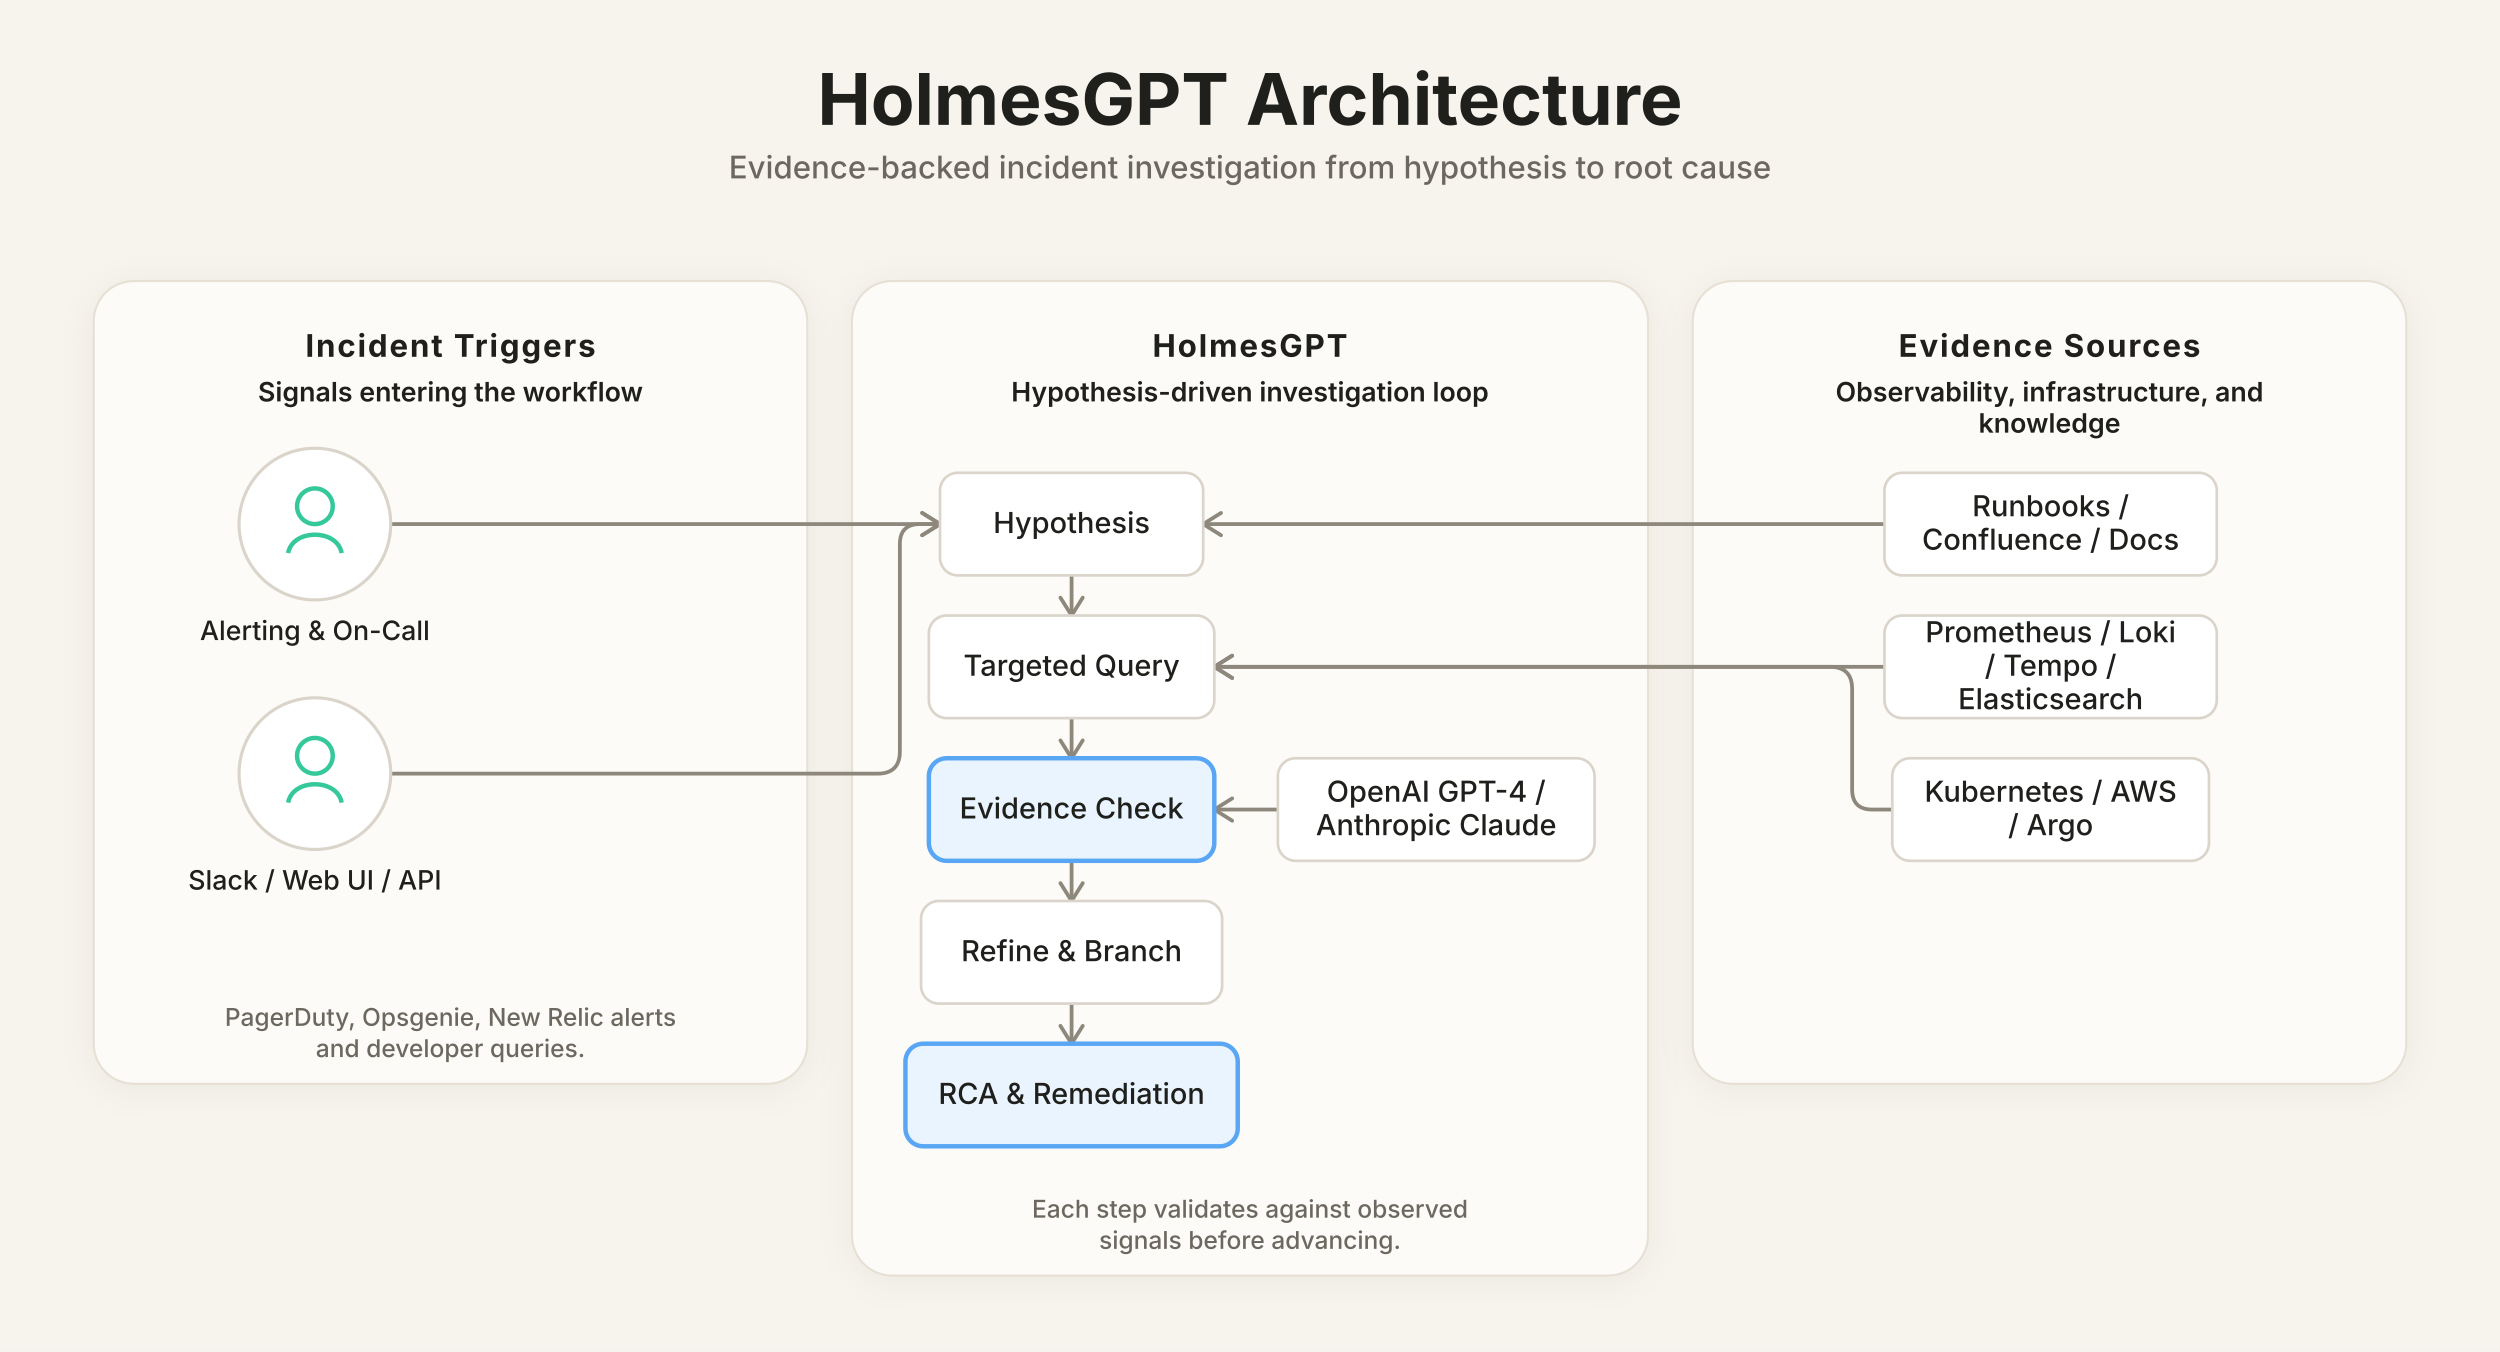
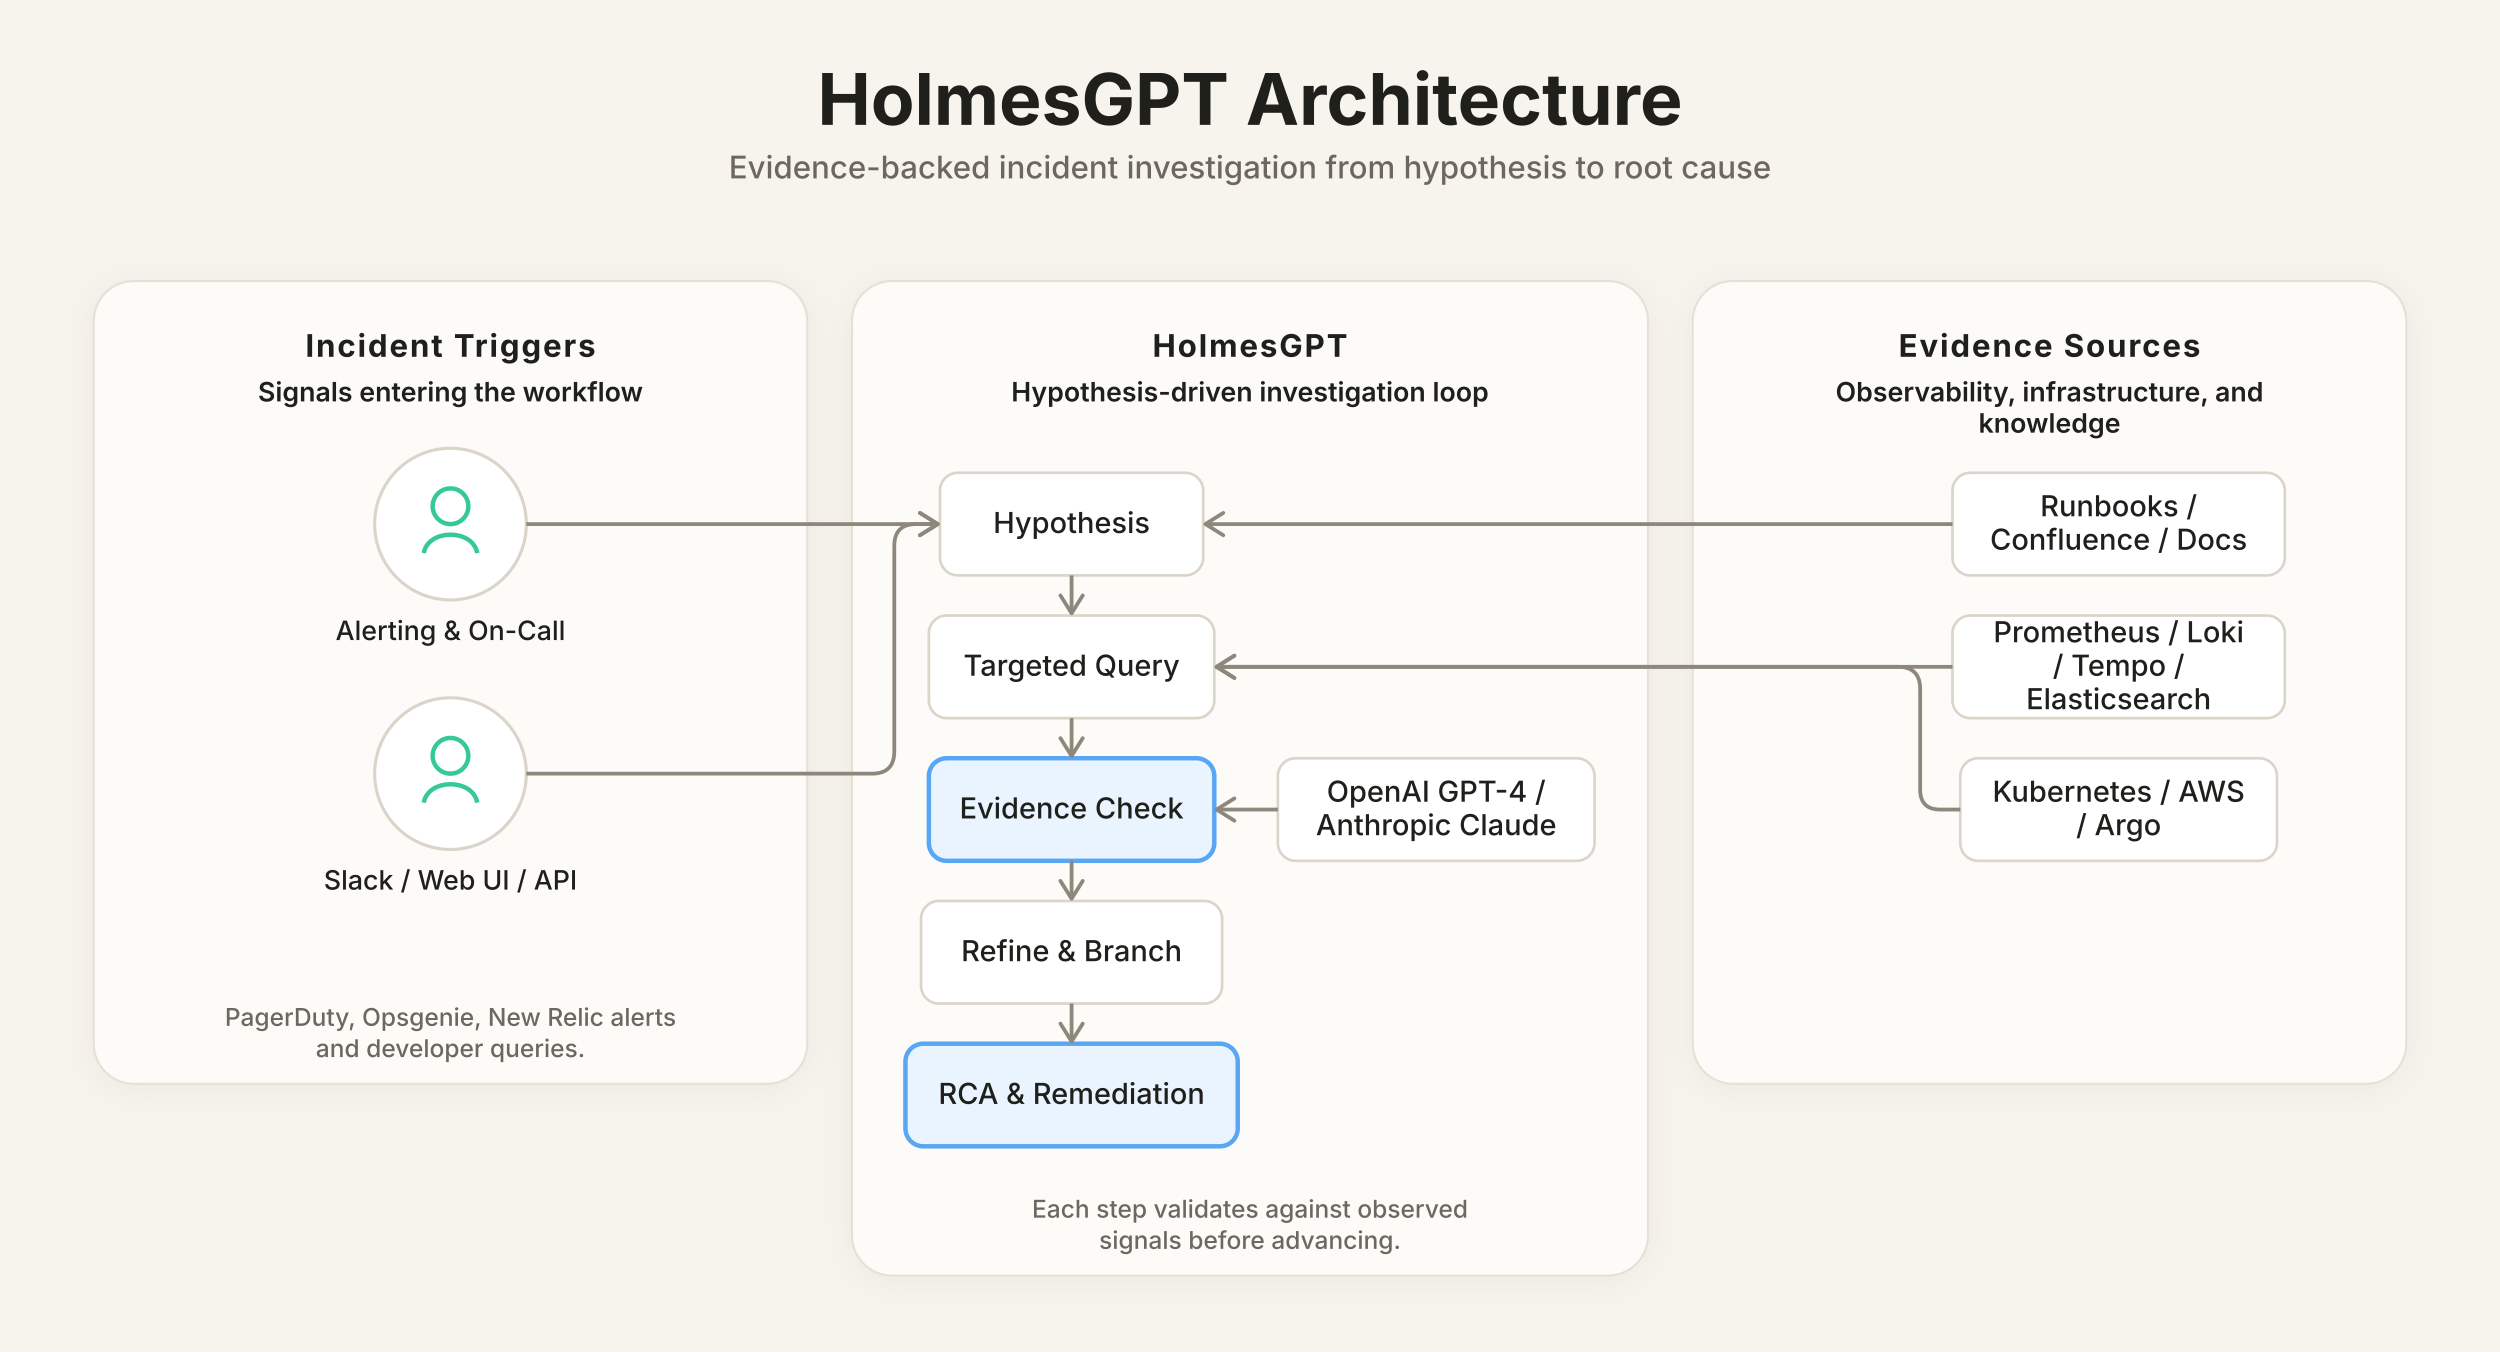
<svg xmlns="http://www.w3.org/2000/svg" width="1121" height="606" viewBox="0 0 1121 606" role="img" aria-label="HolmesGPT Architecture">
  <defs>
    <filter id="panelShadow" x="-10%" y="-10%" width="120%" height="140%">
      <feDropShadow dx="0" dy="2" stdDeviation="8" flood-color="rgba(0,0,0,0.05)" />
    </filter>
    <marker id="arrow" viewBox="0 0 11 12" markerWidth="11" markerHeight="12" refX="9.5" refY="6" orient="auto" markerUnits="userSpaceOnUse" overflow="visible">
      <path d="M 1.5 1.0 L 9.5 6 L 1.5 11.0" fill="none" stroke="#8E877C" stroke-width="1.7" stroke-linecap="round" stroke-linejoin="round" />
    </marker>
  </defs>
  <rect width="1121" height="606" fill="#F7F4EE" />
  <text x="560.5" y="56" text-anchor="middle" font-family="Inter, ui-sans-serif, system-ui, sans-serif" font-size="32" font-weight="700" fill="#1F1F1C">HolmesGPT Architecture</text>
  <text x="560.5" y="80" text-anchor="middle" font-family="Inter, ui-sans-serif, system-ui, sans-serif" font-size="14" font-weight="500" fill="#6D685F">Evidence-backed incident investigation from hypothesis to root cause</text>
  <rect x="42.0" y="126.0" width="320.0" height="360.0" rx="18" fill="#FCFBF8" stroke="#E6E0D5" filter="url(#panelShadow)" />
  <text x="202.0" y="160.0" text-anchor="middle" font-family="Inter, ui-sans-serif, system-ui, sans-serif" font-size="14" font-weight="700" letter-spacing="0.06em" fill="#1F1F1C">Incident Triggers</text>
  <text x="202.0" y="180.0" text-anchor="middle" font-family="Inter, ui-sans-serif, system-ui, sans-serif" font-size="12" font-weight="600" fill="#1F1F1C">Signals entering the workflow</text>
  <text x="202.0" y="460.0" text-anchor="middle" font-family="Inter, ui-sans-serif, system-ui, sans-serif" font-size="11" font-weight="500" fill="#6D685F">PagerDuty, Opsgenie, New Relic alerts</text>
  <text x="202.0" y="474.0" text-anchor="middle" font-family="Inter, ui-sans-serif, system-ui, sans-serif" font-size="11" font-weight="500" fill="#6D685F">and developer queries.</text>
  <rect x="382.0" y="126.0" width="357.0" height="446.0" rx="18" fill="#FCFBF8" stroke="#E6E0D5" filter="url(#panelShadow)" />
  <text x="560.5" y="160.0" text-anchor="middle" font-family="Inter, ui-sans-serif, system-ui, sans-serif" font-size="14" font-weight="700" letter-spacing="0.06em" fill="#1F1F1C">HolmesGPT</text>
  <text x="560.5" y="180.0" text-anchor="middle" font-family="Inter, ui-sans-serif, system-ui, sans-serif" font-size="12" font-weight="600" fill="#1F1F1C">Hypothesis-driven investigation loop</text>
  <text x="560.5" y="546.0" text-anchor="middle" font-family="Inter, ui-sans-serif, system-ui, sans-serif" font-size="11" font-weight="500" fill="#6D685F">Each step validates against observed</text>
  <text x="560.5" y="560.0" text-anchor="middle" font-family="Inter, ui-sans-serif, system-ui, sans-serif" font-size="11" font-weight="500" fill="#6D685F">signals before advancing.</text>
  <rect x="759.0" y="126.0" width="320.0" height="360.0" rx="18" fill="#FCFBF8" stroke="#E6E0D5" filter="url(#panelShadow)" />
  <text x="919.0" y="160.0" text-anchor="middle" font-family="Inter, ui-sans-serif, system-ui, sans-serif" font-size="14" font-weight="700" letter-spacing="0.06em" fill="#1F1F1C">Evidence Sources</text>
  <text x="919.0" y="180.0" text-anchor="middle" font-family="Inter, ui-sans-serif, system-ui, sans-serif" font-size="12" font-weight="600" fill="#1F1F1C">Observability, infrastructure, and</text>
  <text x="919.0" y="194.0" text-anchor="middle" font-family="Inter, ui-sans-serif, system-ui, sans-serif" font-size="12" font-weight="600" fill="#1F1F1C">knowledge</text>
-   <path d="M 175.2 235.0 L 421.5 235.0" fill="none" stroke="#8E877C" stroke-width="1.7" marker-end="url(#arrow)" />
-   <path d="M 175.2 346.9 L 393.5 346.9 Q 403.5 346.9 403.5 336.9 L 403.5 244.0 Q 403.5 235.0 412.5 235.0 L 421.5 235.0" fill="none" stroke="#8E877C" stroke-width="1.7" marker-end="url(#arrow)" />
-   <path d="M 480.5 258.0 L 480.5 276.0" fill="none" stroke="#8E877C" stroke-width="1.7" marker-end="url(#arrow)" />
-   <path d="M 480.5 322.0 L 480.5 340.0" fill="none" stroke="#8E877C" stroke-width="1.7" marker-end="url(#arrow)" />
-   <path d="M 480.5 386.0 L 480.5 404.0" fill="none" stroke="#8E877C" stroke-width="1.7" marker-end="url(#arrow)" />
-   <path d="M 480.5 450.0 L 480.5 468.0" fill="none" stroke="#8E877C" stroke-width="1.7" marker-end="url(#arrow)" />
-   <path d="M 573.0 363.0 L 544.5 363.0" fill="none" stroke="#8E877C" stroke-width="1.7" marker-end="url(#arrow)" />
-   <path d="M 845.0 299.0 L 544.5 299.0" fill="none" stroke="#8E877C" stroke-width="1.7" marker-end="url(#arrow)" />
-   <path d="M 848.5 363.0 L 839.5 363.0 Q 830.5 363.0 830.5 354.0 L 830.5 309.0 Q 830.5 299.0 820.5 299.0 L 544.5 299.0" fill="none" stroke="#8E877C" stroke-width="1.7" marker-end="url(#arrow)" />
-   <path d="M 845.0 235.0 L 539.5 235.0" fill="none" stroke="#8E877C" stroke-width="1.7" marker-end="url(#arrow)" />
-   <circle cx="141.2" cy="235.0" r="34.0" fill="#FFFFFF" stroke="#DAD4CA" stroke-width="1.4" />
-   <circle cx="141.2" cy="227.0" r="8" fill="none" stroke="#35C89B" stroke-width="2" />
-   <path d="M 129.2 248.0 C 131.2 237.0, 151.2 237.0, 153.2 248.0" fill="none" stroke="#35C89B" stroke-width="2" />
-   <text x="141.2" y="287.0" text-anchor="middle" font-family="Inter, ui-sans-serif, system-ui, sans-serif" font-size="12" font-weight="500" fill="#1F1F1C">Alerting &amp; On-Call</text>
+   <circle cx="202.0" cy="235.0" r="34.0" fill="#FFFFFF" stroke="#DAD4CA" stroke-width="1.4" />
+   <circle cx="202.0" cy="227.0" r="8" fill="none" stroke="#35C89B" stroke-width="2" />
+   <path d="M 190.0 248.0 C 192.0 237.0, 212.0 237.0, 214.0 248.0" fill="none" stroke="#35C89B" stroke-width="2" />
+   <text x="202.0" y="287.0" text-anchor="middle" font-family="Inter, ui-sans-serif, system-ui, sans-serif" font-size="12" font-weight="500" fill="#1F1F1C">Alerting &amp; On-Call</text>
  <rect x="421.5" y="212.0" width="118.0" height="46.0" rx="8" fill="#FFFFFF" stroke="#DAD4CA" stroke-width="1.2" />
  <text x="480.5" y="239.0" text-anchor="middle" font-family="Inter, ui-sans-serif, system-ui, sans-serif" font-size="13" font-weight="500" fill="#1F1F1C">Hypothesis</text>
-   <rect x="845.0" y="212.0" width="149.0" height="46.0" rx="8" fill="#FFFFFF" stroke="#DAD4CA" stroke-width="1.2" />
-   <text x="919.5" y="231.5" text-anchor="middle" font-family="Inter, ui-sans-serif, system-ui, sans-serif" font-size="13" font-weight="500" fill="#1F1F1C">Runbooks /</text>
-   <text x="919.5" y="246.5" text-anchor="middle" font-family="Inter, ui-sans-serif, system-ui, sans-serif" font-size="13" font-weight="500" fill="#1F1F1C">Confluence / Docs</text>
+   <rect x="875.5" y="212.0" width="149.0" height="46.0" rx="8" fill="#FFFFFF" stroke="#DAD4CA" stroke-width="1.2" />
+   <text x="950.0" y="231.5" text-anchor="middle" font-family="Inter, ui-sans-serif, system-ui, sans-serif" font-size="13" font-weight="500" fill="#1F1F1C">Runbooks /</text>
+   <text x="950.0" y="246.5" text-anchor="middle" font-family="Inter, ui-sans-serif, system-ui, sans-serif" font-size="13" font-weight="500" fill="#1F1F1C">Confluence / Docs</text>
  <rect x="416.5" y="276.0" width="128.0" height="46.0" rx="8" fill="#FFFFFF" stroke="#DAD4CA" stroke-width="1.2" />
  <text x="480.5" y="303.0" text-anchor="middle" font-family="Inter, ui-sans-serif, system-ui, sans-serif" font-size="13" font-weight="500" fill="#1F1F1C">Targeted Query</text>
-   <rect x="845.0" y="276.0" width="149.0" height="46.0" rx="8" fill="#FFFFFF" stroke="#DAD4CA" stroke-width="1.2" />
-   <text x="919.5" y="288.0" text-anchor="middle" font-family="Inter, ui-sans-serif, system-ui, sans-serif" font-size="13" font-weight="500" fill="#1F1F1C">Prometheus / Loki</text>
-   <text x="919.5" y="303.0" text-anchor="middle" font-family="Inter, ui-sans-serif, system-ui, sans-serif" font-size="13" font-weight="500" fill="#1F1F1C">/ Tempo /</text>
-   <text x="919.5" y="318.0" text-anchor="middle" font-family="Inter, ui-sans-serif, system-ui, sans-serif" font-size="13" font-weight="500" fill="#1F1F1C">Elasticsearch</text>
-   <circle cx="141.2" cy="346.9" r="34.0" fill="#FFFFFF" stroke="#DAD4CA" stroke-width="1.4" />
-   <circle cx="141.2" cy="338.9" r="8" fill="none" stroke="#35C89B" stroke-width="2" />
-   <path d="M 129.2 359.9 C 131.2 348.9, 151.2 348.9, 153.2 359.9" fill="none" stroke="#35C89B" stroke-width="2" />
-   <text x="141.2" y="398.9" text-anchor="middle" font-family="Inter, ui-sans-serif, system-ui, sans-serif" font-size="12" font-weight="500" fill="#1F1F1C">Slack / Web UI / API</text>
+   <rect x="875.5" y="276.0" width="149.0" height="46.0" rx="8" fill="#FFFFFF" stroke="#DAD4CA" stroke-width="1.2" />
+   <text x="950.0" y="288.0" text-anchor="middle" font-family="Inter, ui-sans-serif, system-ui, sans-serif" font-size="13" font-weight="500" fill="#1F1F1C">Prometheus / Loki</text>
+   <text x="950.0" y="303.0" text-anchor="middle" font-family="Inter, ui-sans-serif, system-ui, sans-serif" font-size="13" font-weight="500" fill="#1F1F1C">/ Tempo /</text>
+   <text x="950.0" y="318.0" text-anchor="middle" font-family="Inter, ui-sans-serif, system-ui, sans-serif" font-size="13" font-weight="500" fill="#1F1F1C">Elasticsearch</text>
+   <circle cx="202.0" cy="346.9" r="34.0" fill="#FFFFFF" stroke="#DAD4CA" stroke-width="1.4" />
+   <circle cx="202.0" cy="338.9" r="8" fill="none" stroke="#35C89B" stroke-width="2" />
+   <path d="M 190.0 359.9 C 192.0 348.9, 212.0 348.9, 214.0 359.9" fill="none" stroke="#35C89B" stroke-width="2" />
+   <text x="202.0" y="398.9" text-anchor="middle" font-family="Inter, ui-sans-serif, system-ui, sans-serif" font-size="12" font-weight="500" fill="#1F1F1C">Slack / Web UI / API</text>
  <rect x="416.5" y="340.0" width="128.0" height="46.0" rx="8" fill="#EAF4FF" stroke="#58A6F4" stroke-width="2" />
  <text x="480.5" y="367.0" text-anchor="middle" font-family="Inter, ui-sans-serif, system-ui, sans-serif" font-size="13" font-weight="500" fill="#1F1F1C">Evidence Check</text>
  <rect x="573.0" y="340.0" width="142.0" height="46.0" rx="8" fill="#FFFFFF" stroke="#DAD4CA" stroke-width="1.2" />
  <text x="644.0" y="359.5" text-anchor="middle" font-family="Inter, ui-sans-serif, system-ui, sans-serif" font-size="13" font-weight="500" fill="#1F1F1C">OpenAI GPT-4 /</text>
  <text x="644.0" y="374.5" text-anchor="middle" font-family="Inter, ui-sans-serif, system-ui, sans-serif" font-size="13" font-weight="500" fill="#1F1F1C">Anthropic Claude</text>
-   <rect x="848.5" y="340.0" width="142.0" height="46.0" rx="8" fill="#FFFFFF" stroke="#DAD4CA" stroke-width="1.2" />
-   <text x="919.5" y="359.5" text-anchor="middle" font-family="Inter, ui-sans-serif, system-ui, sans-serif" font-size="13" font-weight="500" fill="#1F1F1C">Kubernetes / AWS</text>
-   <text x="919.5" y="374.5" text-anchor="middle" font-family="Inter, ui-sans-serif, system-ui, sans-serif" font-size="13" font-weight="500" fill="#1F1F1C">/ Argo</text>
+   <rect x="879.0" y="340.0" width="142.0" height="46.0" rx="8" fill="#FFFFFF" stroke="#DAD4CA" stroke-width="1.2" />
+   <text x="950.0" y="359.5" text-anchor="middle" font-family="Inter, ui-sans-serif, system-ui, sans-serif" font-size="13" font-weight="500" fill="#1F1F1C">Kubernetes / AWS</text>
+   <text x="950.0" y="374.5" text-anchor="middle" font-family="Inter, ui-sans-serif, system-ui, sans-serif" font-size="13" font-weight="500" fill="#1F1F1C">/ Argo</text>
  <rect x="413.0" y="404.0" width="135.0" height="46.0" rx="8" fill="#FFFFFF" stroke="#DAD4CA" stroke-width="1.2" />
  <text x="480.5" y="431.0" text-anchor="middle" font-family="Inter, ui-sans-serif, system-ui, sans-serif" font-size="13" font-weight="500" fill="#1F1F1C">Refine &amp; Branch</text>
  <rect x="406.0" y="468.0" width="149.0" height="46.0" rx="8" fill="#EAF4FF" stroke="#58A6F4" stroke-width="2" />
  <text x="480.5" y="495.0" text-anchor="middle" font-family="Inter, ui-sans-serif, system-ui, sans-serif" font-size="13" font-weight="500" fill="#1F1F1C">RCA &amp; Remediation</text>
+   <path d="M 236.0 235.0 L 420.5 235.0" fill="none" stroke="#8E877C" stroke-width="1.7" marker-end="url(#arrow)" />
+   <path d="M 236.0 346.9 L 391.0 346.9 Q 401.0 346.9 401.0 336.9 L 401.0 244.8 Q 401.0 235.0 410.8 235.0 L 420.5 235.0" fill="none" stroke="#8E877C" stroke-width="1.7" marker-end="url(#arrow)" />
+   <path d="M 480.5 258.0 L 480.5 275.0" fill="none" stroke="#8E877C" stroke-width="1.7" marker-end="url(#arrow)" />
+   <path d="M 480.5 322.0 L 480.5 339.0" fill="none" stroke="#8E877C" stroke-width="1.7" marker-end="url(#arrow)" />
+   <path d="M 480.5 386.0 L 480.5 403.0" fill="none" stroke="#8E877C" stroke-width="1.7" marker-end="url(#arrow)" />
+   <path d="M 480.5 450.0 L 480.5 467.0" fill="none" stroke="#8E877C" stroke-width="1.7" marker-end="url(#arrow)" />
+   <path d="M 573.0 363.0 L 545.5 363.0" fill="none" stroke="#8E877C" stroke-width="1.7" marker-end="url(#arrow)" />
+   <path d="M 875.5 299.0 L 545.5 299.0" fill="none" stroke="#8E877C" stroke-width="1.7" marker-end="url(#arrow)" />
+   <path d="M 879.0 363.0 L 870.0 363.0 Q 861.0 363.0 861.0 354.0 L 861.0 309.0 Q 861.0 299.0 851.0 299.0 L 545.5 299.0" fill="none" stroke="#8E877C" stroke-width="1.7" marker-end="url(#arrow)" />
+   <path d="M 875.5 235.0 L 540.5 235.0" fill="none" stroke="#8E877C" stroke-width="1.7" marker-end="url(#arrow)" />
</svg>
